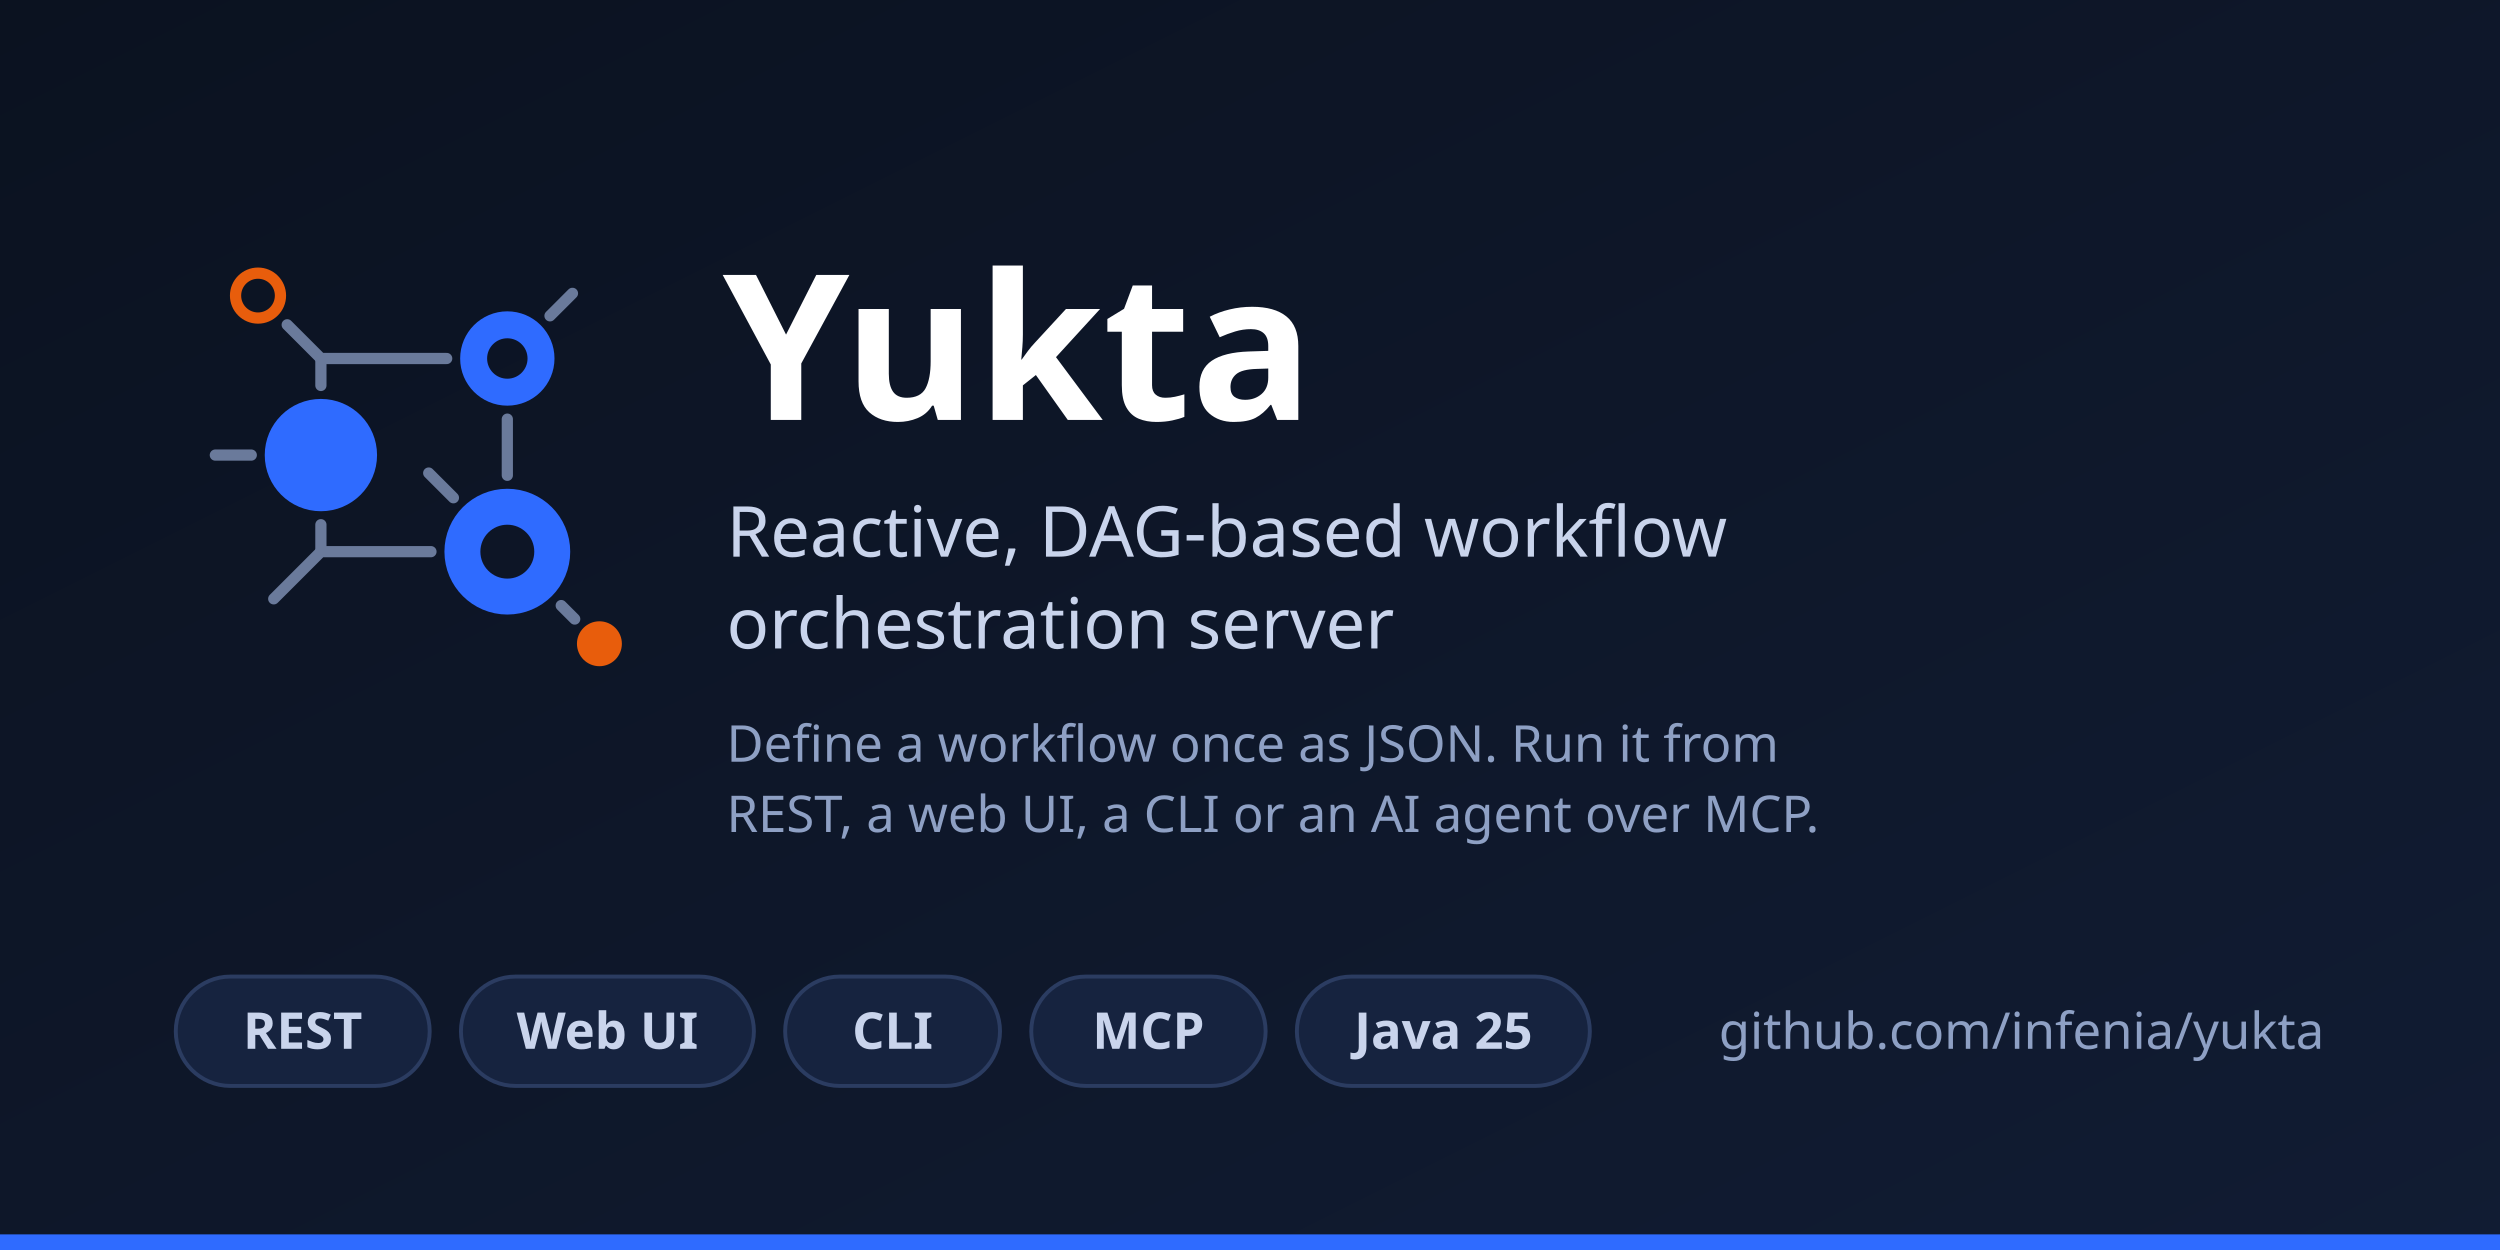
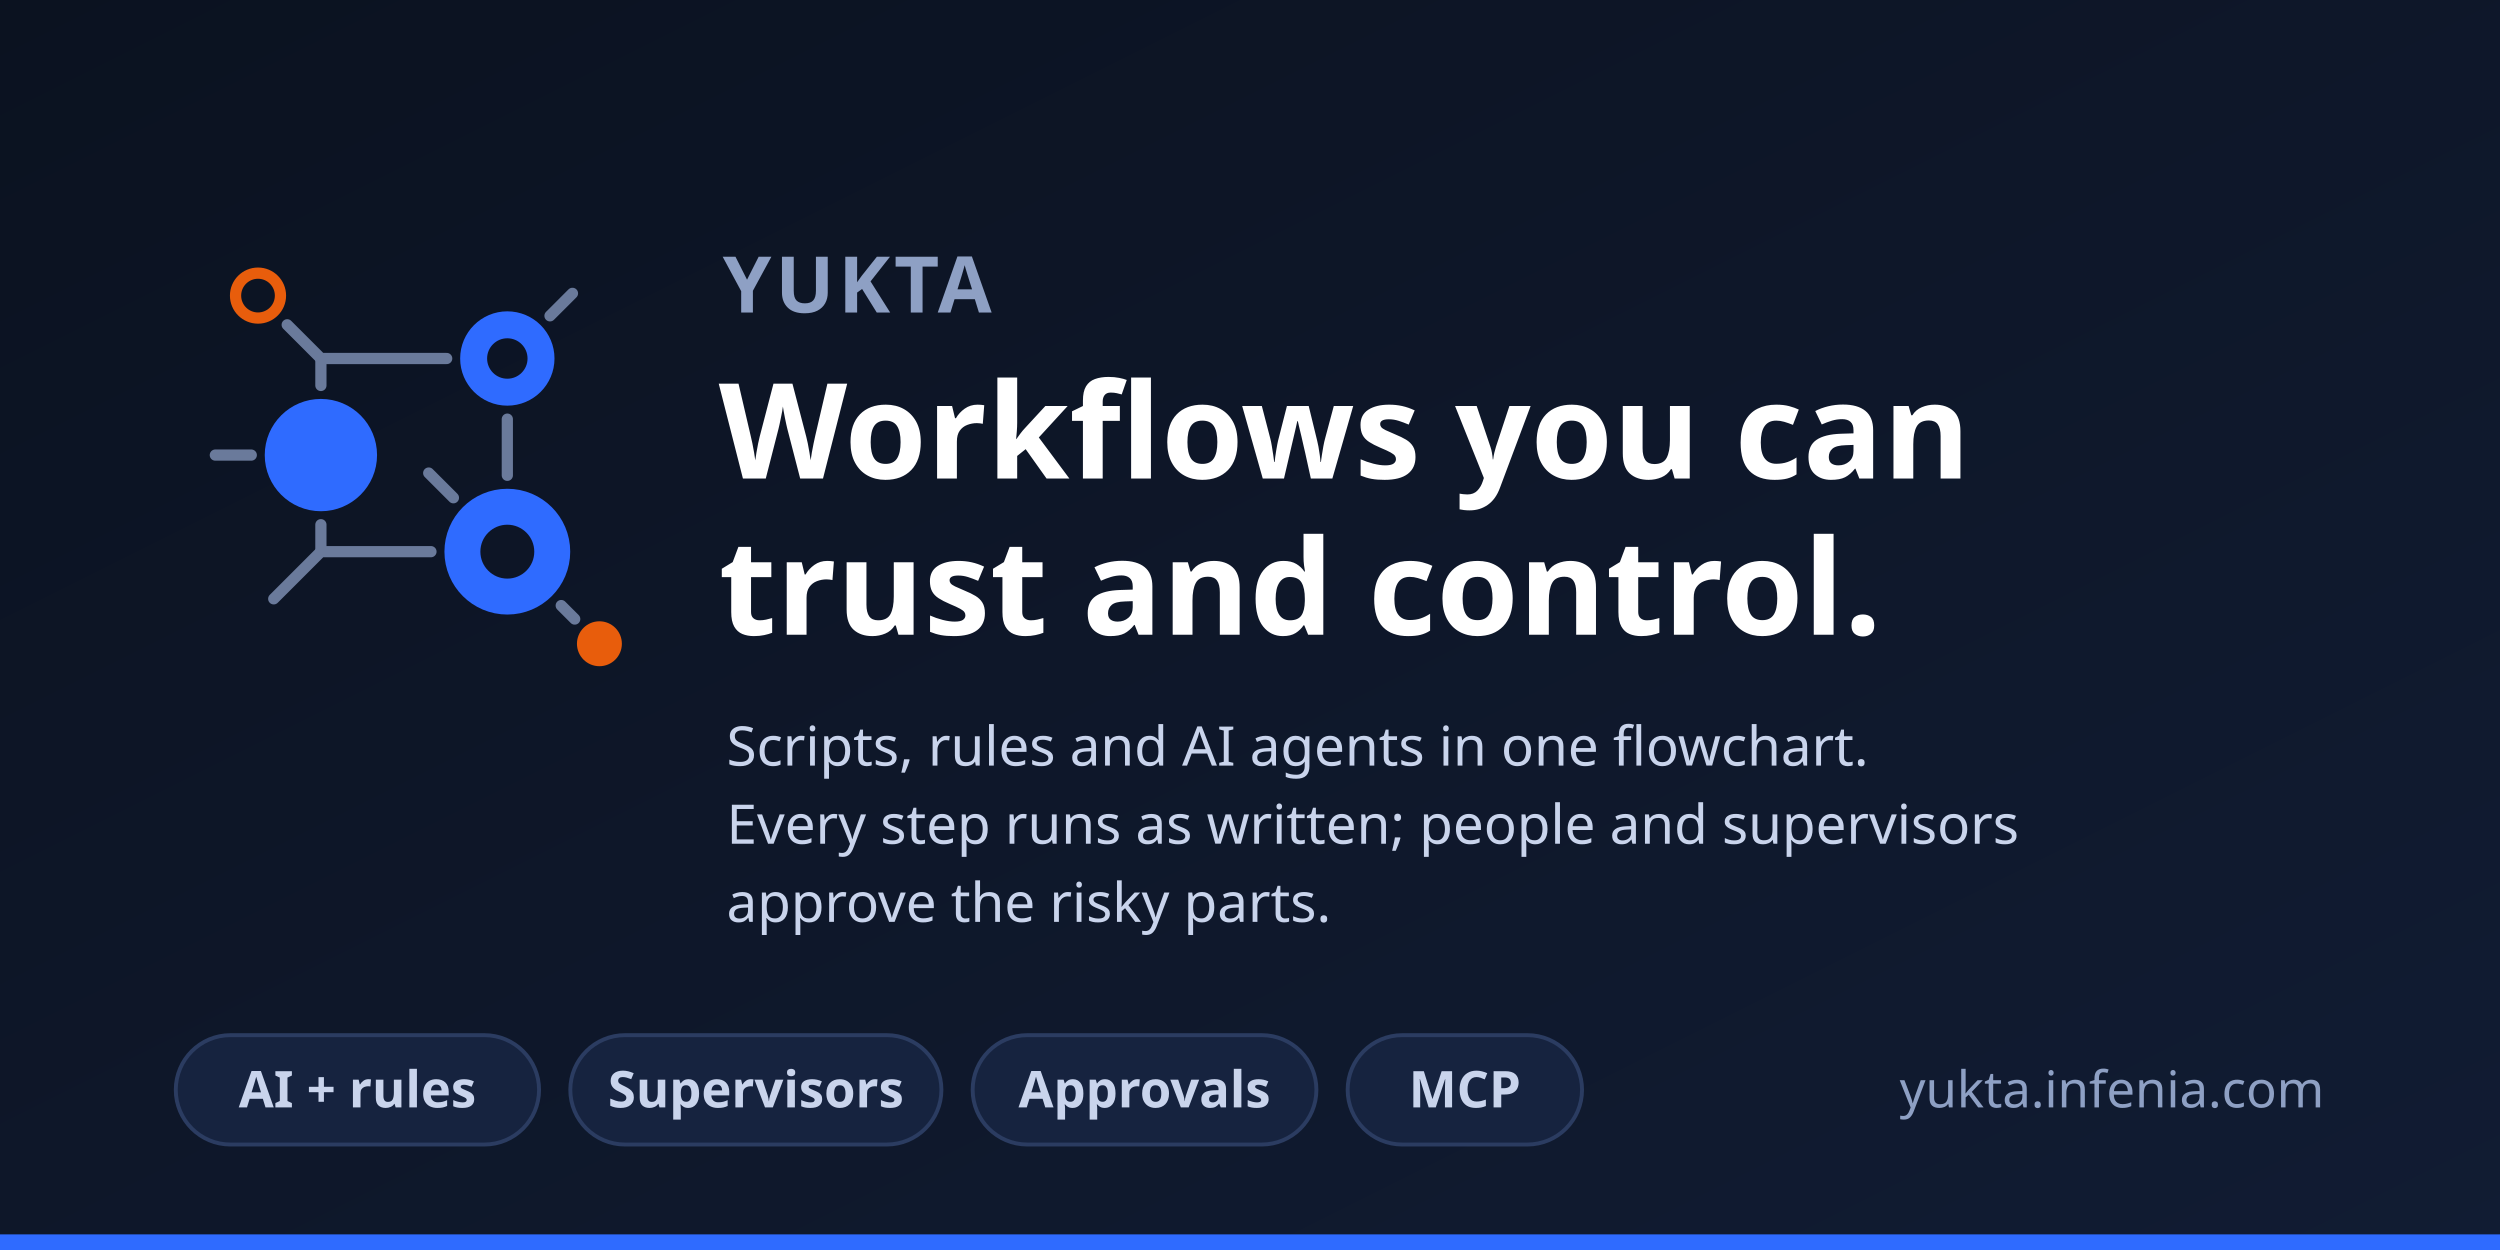
<svg xmlns="http://www.w3.org/2000/svg" viewBox="0 0 1280 640" width="1280" height="640" font-family="Noto Sans, Inter, Arial, sans-serif">
  <defs>
    <linearGradient id="bg" x1="0" y1="0" x2="1" y2="1">
      <stop offset="0" stop-color="#0B1220" />
      <stop offset="1" stop-color="#111C33" />
    </linearGradient>
    <style>
      .line { fill: none; stroke: #6A7A9B; stroke-width: 5; stroke-linecap: round; stroke-linejoin: round; }
      .ring { fill: none; stroke: #2F6BFF; }
      .solid { fill: #2F6BFF; }
      .dot { fill: #E85D0C; }
      .ring-accent { fill: none; stroke: #E85D0C; stroke-width: 5; }
      .chip { fill: #16233F; stroke: #2B3C61; stroke-width: 2; }
      .chip-t { fill: #C9D4EC; font-size: 26px; font-weight: 600; }
    </style>
  </defs>
  <rect width="1280" height="640" fill="url(#bg)" />
  <rect x="0" y="632" width="1280" height="8" fill="#2F6BFF" />
  <g transform="translate(70 95) scale(1.15)">
    <g class="line">
      <path d="M67 62 82 77H138" />
      <path d="M82 77V89" />
      <path d="M61 184 82 163H131" />
      <path d="M82 163V151" />
      <path d="M35 120H51" />
      <path d="M165 104V129" />
      <path d="M130 128 141 139" />
      <path d="M184 58 194 48" />
      <path d="M189 187 195 193" />
    </g>
    <circle class="ring-accent" cx="54" cy="49" r="10" />
    <circle class="solid" cx="82" cy="120" r="25" />
    <circle class="ring" cx="165" cy="77" r="15" stroke-width="12" />
    <circle class="ring" cx="165" cy="163" r="20" stroke-width="16" />
    <circle class="dot" cx="206" cy="204" r="10" />
  </g>
-   <text x="370" y="215" fill="#FFFFFF" font-size="104" font-weight="700">Yukta</text>
-   <text x="372" y="285" fill="#C9D4EC" font-size="36" font-weight="500">Reactive, DAG-based workflow</text>
-   <text x="372" y="332" fill="#C9D4EC" font-size="36" font-weight="500">orchestration server</text>
-   <text x="372" y="390" fill="#8EA0C4" font-size="26">Define a workflow once as JSON. Run it from</text>
-   <text x="372" y="426" fill="#8EA0C4" font-size="26">REST, a web UI, a CLI or an AI agent over MCP.</text>
+   <text x="370" y="160" fill="#8EA0C4" font-size="40" font-weight="700" letter-spacing="2">YUKTA</text>
+   <text x="368" y="245" fill="#FFFFFF" font-size="68" font-weight="700">Workflows you can</text>
+   <text x="368" y="325" fill="#FFFFFF" font-size="68" font-weight="700">trust and control.</text>
+   <text x="372" y="392" fill="#C9D4EC" font-size="28">Scripts, rules and AI agents in one flowchart.</text>
+   <text x="372" y="432" fill="#C9D4EC" font-size="28">Every step runs as written; people and supervisors</text>
+   <text x="372" y="472" fill="#C9D4EC" font-size="28">approve the risky parts.</text>
  <g>
-     <rect class="chip" x="90" y="500" width="130" height="56" rx="28" />
-     <text class="chip-t" x="155" y="537" text-anchor="middle">REST</text>
-     <rect class="chip" x="236" y="500" width="150" height="56" rx="28" />
-     <text class="chip-t" x="311" y="537" text-anchor="middle">Web UI</text>
-     <rect class="chip" x="402" y="500" width="110" height="56" rx="28" />
-     <text class="chip-t" x="457" y="537" text-anchor="middle">CLI</text>
-     <rect class="chip" x="528" y="500" width="120" height="56" rx="28" />
-     <text class="chip-t" x="588" y="537" text-anchor="middle">MCP</text>
-     <rect class="chip" x="664" y="500" width="150" height="56" rx="28" />
-     <text class="chip-t" x="739" y="537" text-anchor="middle">Java 25</text>
+     <rect class="chip" x="90" y="530" width="186" height="56" rx="28" />
+     <text class="chip-t" x="183" y="567" text-anchor="middle">AI + rules</text>
+     <rect class="chip" x="292" y="530" width="190" height="56" rx="28" />
+     <text class="chip-t" x="387" y="567" text-anchor="middle">Supervisors</text>
+     <rect class="chip" x="498" y="530" width="176" height="56" rx="28" />
+     <text class="chip-t" x="586" y="567" text-anchor="middle">Approvals</text>
+     <rect class="chip" x="690" y="530" width="120" height="56" rx="28" />
+     <text class="chip-t" x="750" y="567" text-anchor="middle">MCP</text>
  </g>
-   <text x="1190" y="537" fill="#8EA0C4" font-size="26" text-anchor="end">github.com/infenia/yukta</text>
+   <text x="1190" y="567" fill="#8EA0C4" font-size="26" text-anchor="end">yukta.infenia.com</text>
</svg>
